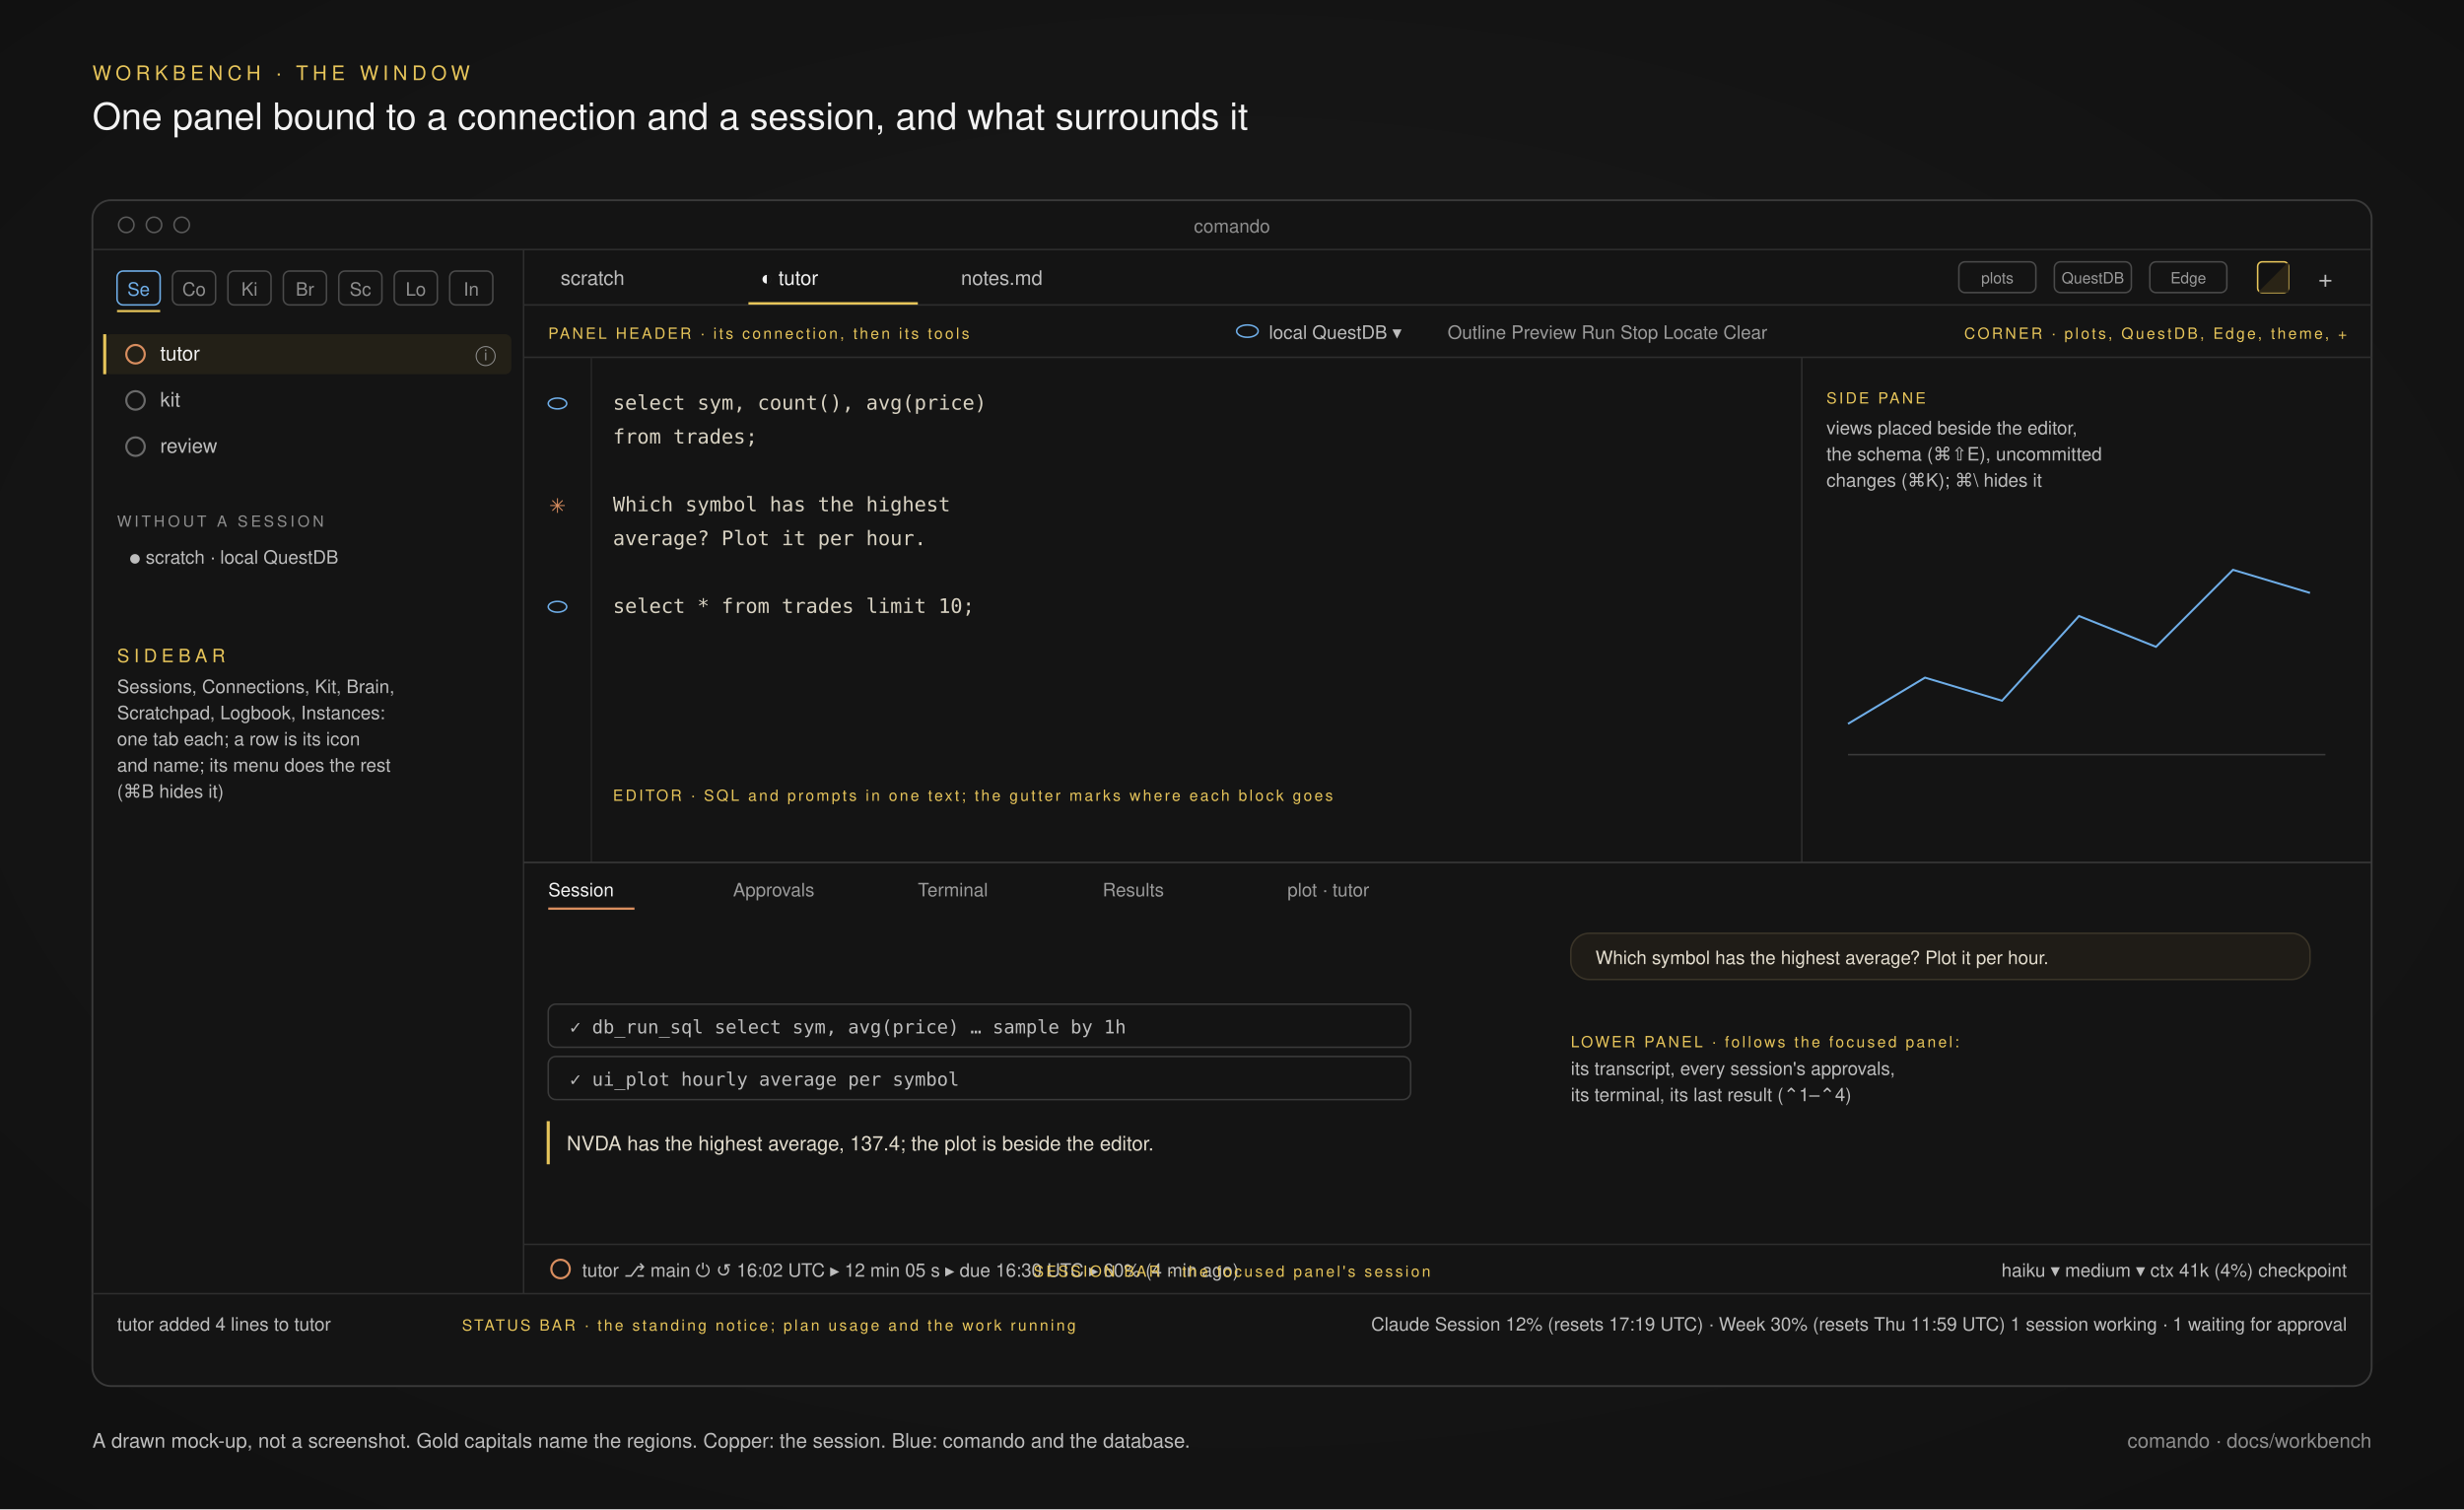
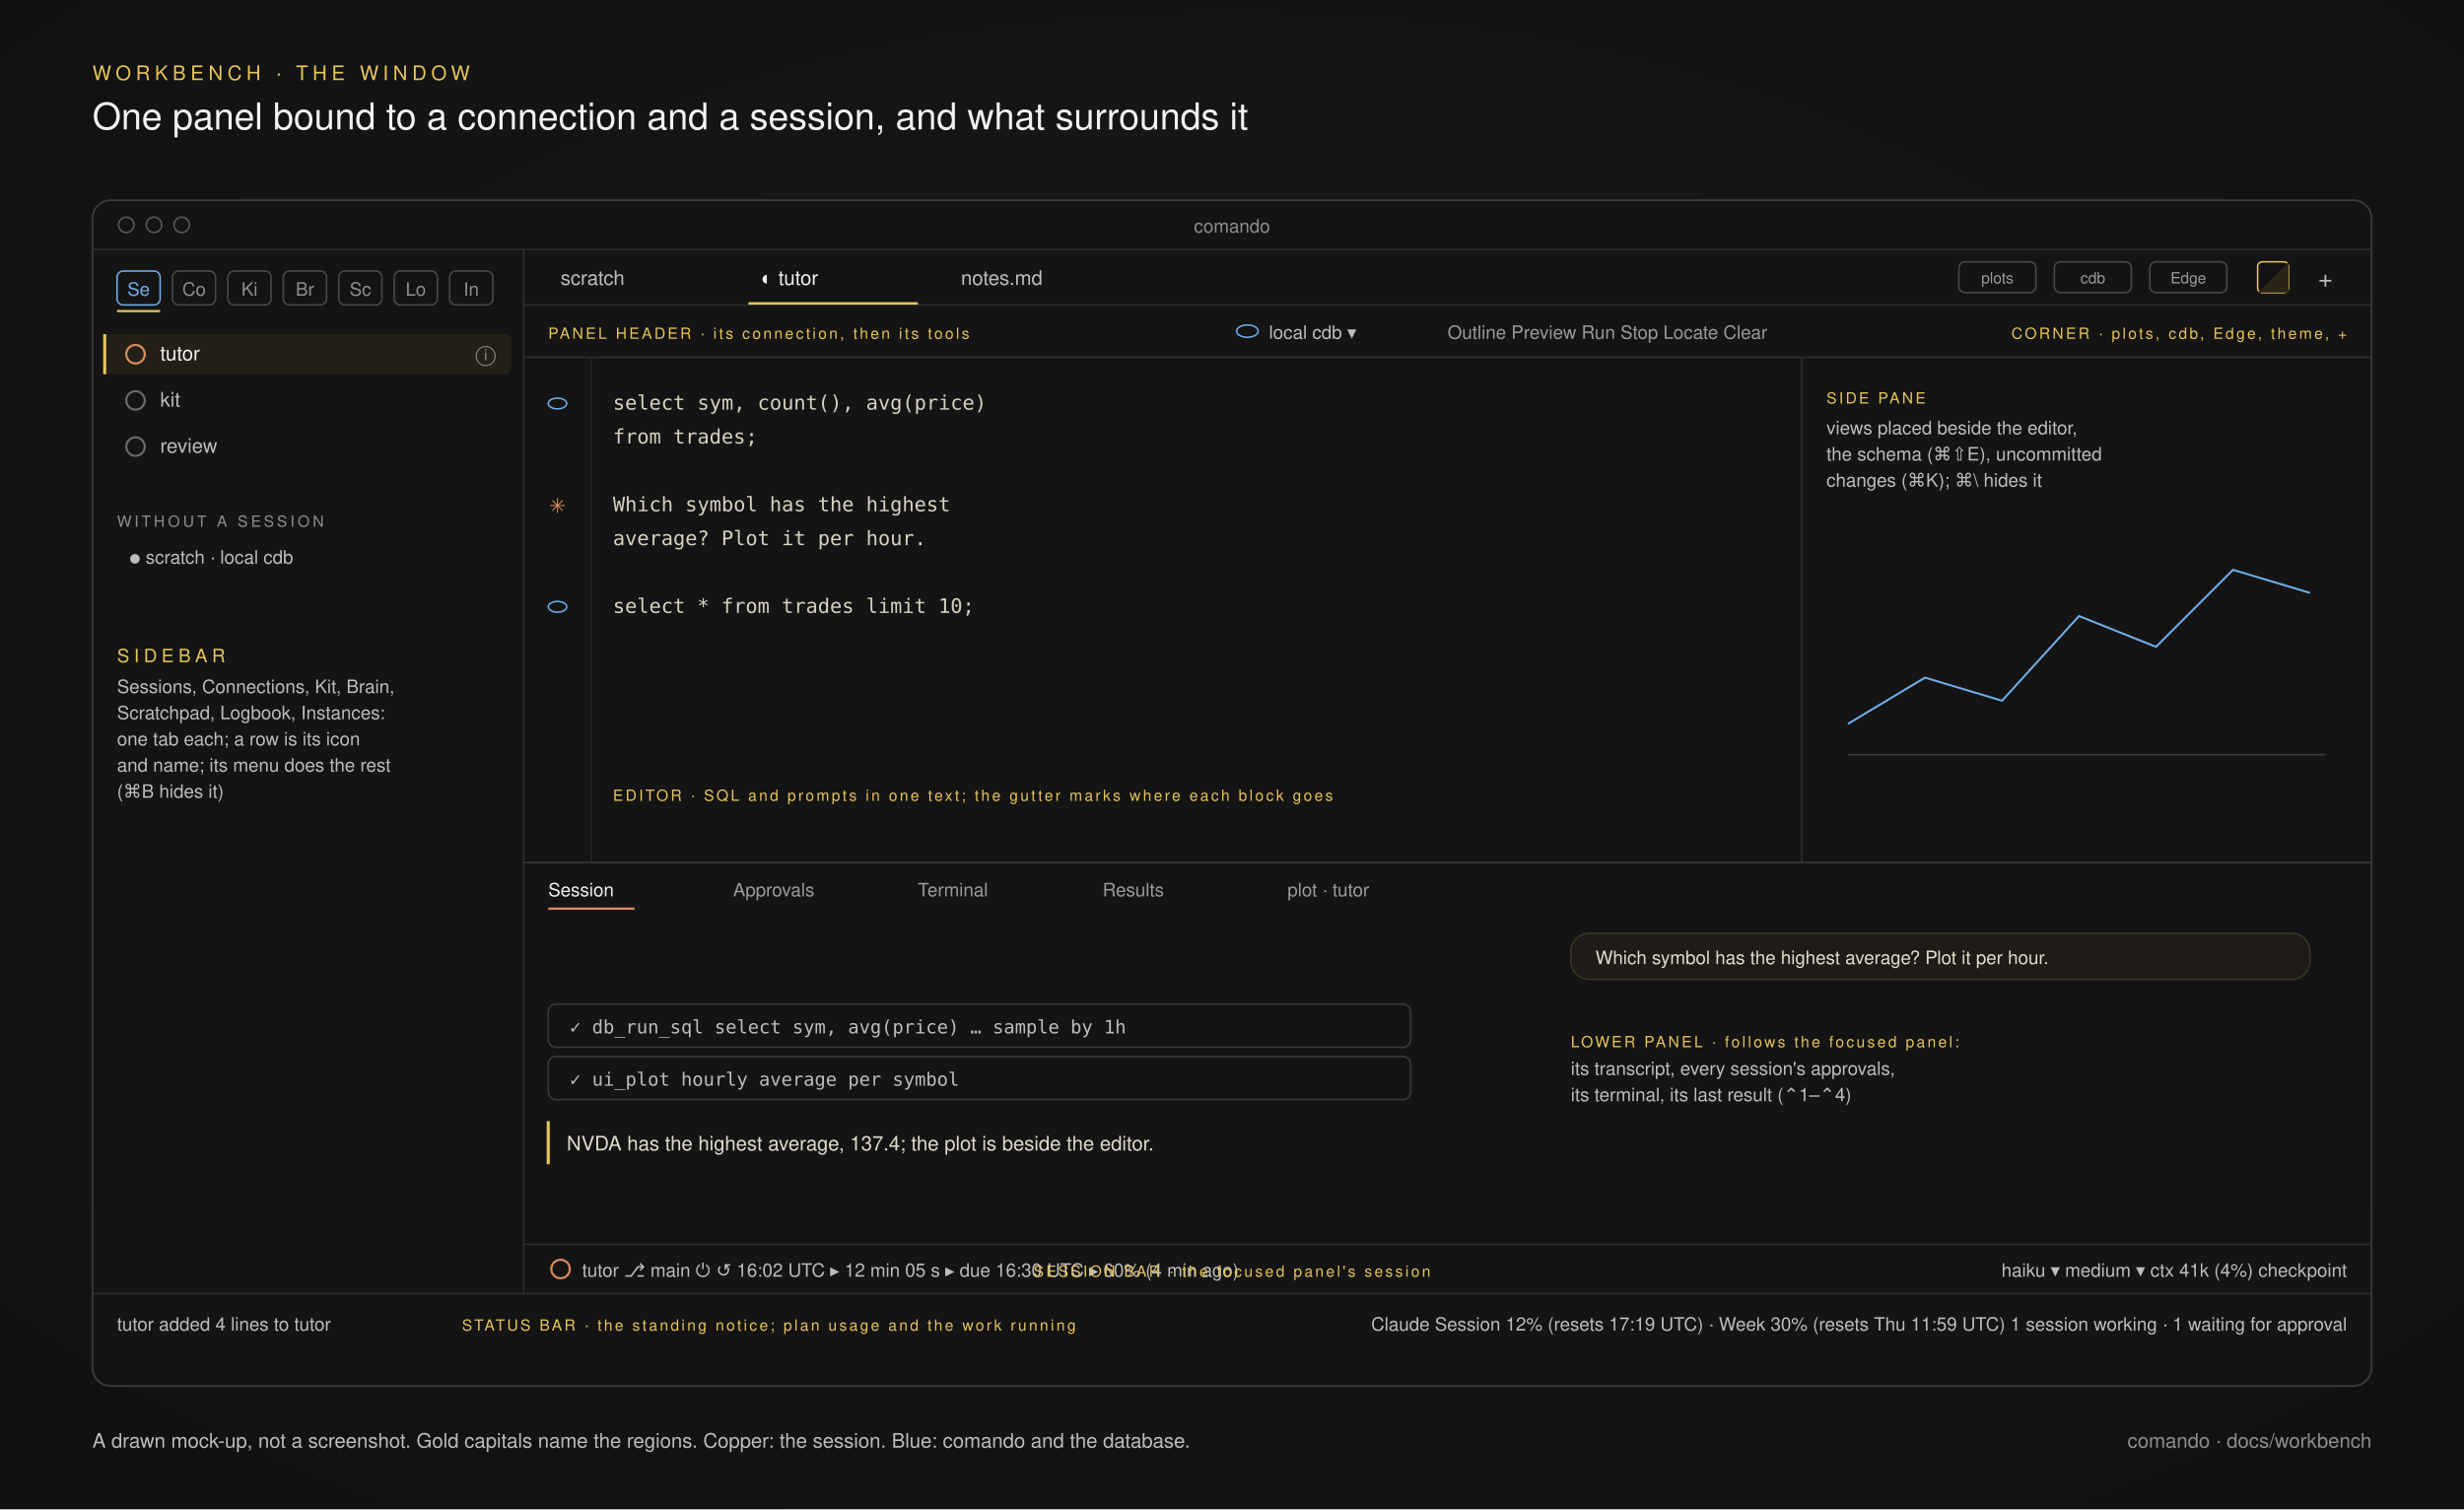
<svg xmlns="http://www.w3.org/2000/svg" width="1600" height="980" viewBox="0 0 1600 980" font-family="Helvetica Neue, Helvetica, Arial, sans-serif">
  <defs>
    <radialGradient id="bg" cx="50%" cy="45%" r="75%">
      <stop offset="0" stop-color="#1B1B1B" />
      <stop offset="1" stop-color="#101010" />
    </radialGradient>
    <marker id="a" viewBox="0 0 10 10" refX="9" refY="5" markerWidth="7" markerHeight="7" orient="auto">
      <path d="M0,1 L9,5 L0,9" fill="none" stroke="#9A9A9A" stroke-width="1.4" />
    </marker>
  </defs>
  <rect width="1600" height="980" fill="url(#bg)" />
  <text x="60" y="52" text-anchor="start" font-size="13" font-weight="500" fill="#E7C55A" letter-spacing="3">WORKBENCH · THE WINDOW</text>
  <text x="60" y="84" text-anchor="start" font-size="24" font-weight="300" fill="#F2F2F2">One panel bound to a connection and a session, and what surrounds it</text>
  <rect x="60" y="130" width="1480" height="770" rx="12" fill="#141414" stroke="#3A3A3A" stroke-width="1.2" />
  <circle cx="82" cy="146" r="5" fill="none" stroke="#5A5A5A" />
  <circle cx="100" cy="146" r="5" fill="none" stroke="#5A5A5A" />
  <circle cx="118" cy="146" r="5" fill="none" stroke="#5A5A5A" />
  <text x="800" y="151" text-anchor="middle" font-size="12" font-weight="300" fill="#8E8E8E">comando</text>
  <line x1="60" y1="162" x2="1540" y2="162" stroke="#2E2E2E" stroke-opacity="1.0" stroke-width="1.0" />
  <line x1="340" y1="162" x2="340" y2="840" stroke="#2E2E2E" stroke-opacity="1.0" stroke-width="1.0" />
  <rect x="76" y="176" width="28" height="22" rx="4" fill="none" stroke="#6FAEE8" />
  <text x="90" y="192" text-anchor="middle" font-size="12" font-weight="300" fill="#6FAEE8">Se</text>
  <rect x="112" y="176" width="28" height="22" rx="4" fill="none" stroke="#4A4A4A" />
  <text x="126" y="192" text-anchor="middle" font-size="12" font-weight="300" fill="#8E8E8E">Co</text>
  <rect x="148" y="176" width="28" height="22" rx="4" fill="none" stroke="#4A4A4A" />
  <text x="162" y="192" text-anchor="middle" font-size="12" font-weight="300" fill="#8E8E8E">Ki</text>
  <rect x="184" y="176" width="28" height="22" rx="4" fill="none" stroke="#4A4A4A" />
  <text x="198" y="192" text-anchor="middle" font-size="12" font-weight="300" fill="#8E8E8E">Br</text>
  <rect x="220" y="176" width="28" height="22" rx="4" fill="none" stroke="#4A4A4A" />
  <text x="234" y="192" text-anchor="middle" font-size="12" font-weight="300" fill="#8E8E8E">Sc</text>
  <rect x="256" y="176" width="28" height="22" rx="4" fill="none" stroke="#4A4A4A" />
  <text x="270" y="192" text-anchor="middle" font-size="12" font-weight="300" fill="#8E8E8E">Lo</text>
  <rect x="292" y="176" width="28" height="22" rx="4" fill="none" stroke="#4A4A4A" />
  <text x="306" y="192" text-anchor="middle" font-size="12" font-weight="300" fill="#8E8E8E">In</text>
  <line x1="76" y1="202" x2="104" y2="202" stroke="#E7C55A" stroke-opacity="1.0" stroke-width="1.4" />
  <rect x="68" y="217" width="264" height="26" rx="4" fill="#232017" stroke="none" />
  <line x1="68" y1="217" x2="68" y2="243" stroke="#E7C55A" stroke-opacity="1.0" stroke-width="2" />
  <circle cx="88" cy="230" r="6" fill="none" stroke="#D98E5F" stroke-width="1.4" />
  <text x="104" y="234" text-anchor="start" font-size="13" font-weight="300" fill="#F2F2F2">tutor</text>
  <circle cx="88" cy="260" r="6" fill="none" stroke="#6A6A6A" stroke-width="1.4" />
  <text x="104" y="264" text-anchor="start" font-size="13" font-weight="300" fill="#BDBDBD">kit</text>
  <circle cx="88" cy="290" r="6" fill="none" stroke="#6A6A6A" stroke-width="1.4" />
  <text x="104" y="294" text-anchor="start" font-size="13" font-weight="300" fill="#BDBDBD">review</text>
  <text x="322" y="234" text-anchor="end" font-size="13" font-weight="300" fill="#8E8E8E">ⓘ</text>
  <text x="76" y="342" text-anchor="start" font-size="10" font-weight="500" fill="#8E8E8E" letter-spacing="2">WITHOUT A SESSION</text>
-   <text x="84" y="366" text-anchor="start" font-size="12" font-weight="300" fill="#BDBDBD">● scratch · local QuestDB</text>
+   <text x="84" y="366" text-anchor="start" font-size="12" font-weight="300" fill="#BDBDBD">● scratch · local cdb</text>
  <text x="76" y="430" text-anchor="start" font-size="12" font-weight="500" fill="#E7C55A" letter-spacing="3">SIDEBAR</text>
  <text x="76" y="450" text-anchor="start" font-size="12" font-weight="300" fill="#BDBDBD">Sessions, Connections, Kit, Brain,</text>
  <text x="76" y="467" text-anchor="start" font-size="12" font-weight="300" fill="#BDBDBD">Scratchpad, Logbook, Instances:</text>
  <text x="76" y="484" text-anchor="start" font-size="12" font-weight="300" fill="#BDBDBD">one tab each; a row is its icon</text>
  <text x="76" y="501" text-anchor="start" font-size="12" font-weight="300" fill="#BDBDBD">and name; its menu does the rest</text>
  <text x="76" y="518" text-anchor="start" font-size="12" font-weight="300" fill="#BDBDBD">(⌘B hides it)</text>
  <line x1="340" y1="198" x2="1540" y2="198" stroke="#2E2E2E" stroke-opacity="1.0" stroke-width="1.0" />
  <text x="364" y="185" text-anchor="start" font-size="13" font-weight="300" fill="#BDBDBD">scratch</text>
  <line x1="486" y1="197" x2="596" y2="197" stroke="#E7C55A" stroke-opacity="1.0" stroke-width="1.6" />
  <text x="494" y="185" text-anchor="start" font-size="13" font-weight="300" fill="#F2F2F2">◐ tutor</text>
  <text x="624" y="185" text-anchor="start" font-size="13" font-weight="300" fill="#BDBDBD">notes.md</text>
  <rect x="1272" y="170" width="50" height="20" rx="4" fill="none" stroke="#4A4A4A" />
  <text x="1297" y="184" text-anchor="middle" font-size="10" font-weight="300" fill="#9A9A9A">plots</text>
  <rect x="1334" y="170" width="50" height="20" rx="4" fill="none" stroke="#4A4A4A" />
-   <text x="1359" y="184" text-anchor="middle" font-size="10" font-weight="300" fill="#9A9A9A">QuestDB</text>
+   <text x="1359" y="184" text-anchor="middle" font-size="10" font-weight="300" fill="#9A9A9A">cdb</text>
  <rect x="1396" y="170" width="50" height="20" rx="4" fill="none" stroke="#4A4A4A" />
  <text x="1421" y="184" text-anchor="middle" font-size="10" font-weight="300" fill="#9A9A9A">Edge</text>
  <rect x="1466" y="170" width="20" height="20" rx="3" fill="#121212" stroke="#E7C55A" />
  <path d="M1466,190 L1486,170 V190 Z" fill="#2A2416" />
  <text x="1510" y="186" text-anchor="middle" font-size="16" font-weight="300" fill="#BDBDBD">+</text>
-   <text x="1524" y="220" text-anchor="end" font-size="10" font-weight="500" fill="#E7C55A" letter-spacing="1.5">CORNER · plots, QuestDB, Edge, theme, +</text>
+   <text x="1524" y="220" text-anchor="end" font-size="10" font-weight="500" fill="#E7C55A" letter-spacing="1.5">CORNER · plots, cdb, Edge, theme, +</text>
  <line x1="340" y1="232" x2="1540" y2="232" stroke="#2E2E2E" stroke-opacity="1.0" stroke-width="1.0" />
  <ellipse cx="810" cy="215" rx="7" ry="4" fill="none" stroke="#6FAEE8" />
-   <text x="824" y="220" text-anchor="start" font-size="12" font-weight="300" fill="#BDBDBD">local QuestDB ▾</text>
+   <text x="824" y="220" text-anchor="start" font-size="12" font-weight="300" fill="#BDBDBD">local cdb ▾</text>
  <text x="940" y="220" text-anchor="start" font-size="12" font-weight="300" fill="#9A9A9A">Outline  Preview  Run  Stop  Locate  Clear</text>
  <text x="356" y="220" text-anchor="start" font-size="10" font-weight="500" fill="#E7C55A" letter-spacing="1.5">PANEL HEADER · its connection, then its tools</text>
  <line x1="1170" y1="232" x2="1170" y2="560" stroke="#2E2E2E" stroke-opacity="1.0" stroke-width="1.0" />
  <line x1="384" y1="232" x2="384" y2="560" stroke="#262626" stroke-opacity="1.0" stroke-width="1.0" />
  <ellipse cx="362" cy="262" rx="6" ry="3.5" fill="none" stroke="#6FAEE8" />
  <text x="398" y="266" text-anchor="start" font-size="13" font-weight="300" fill="#D8D2C2" font-family="Menlo, monospace">select sym, count(), avg(price)</text>
  <text x="398" y="288" text-anchor="start" font-size="13" font-weight="300" fill="#D8D2C2" font-family="Menlo, monospace">  from trades;</text>
  <text x="398" y="310" text-anchor="start" font-size="13" font-weight="300" fill="#D8D2C2" font-family="Menlo, monospace" />
  <text x="362" y="333" text-anchor="middle" font-size="13" font-weight="300" fill="#D98E5F">✳</text>
  <text x="398" y="332" text-anchor="start" font-size="13" font-weight="300" fill="#D8D2C2" font-family="Menlo, monospace">Which symbol has the highest</text>
  <text x="398" y="354" text-anchor="start" font-size="13" font-weight="300" fill="#D8D2C2" font-family="Menlo, monospace">average? Plot it per hour.</text>
  <text x="398" y="376" text-anchor="start" font-size="13" font-weight="300" fill="#D8D2C2" font-family="Menlo, monospace" />
  <ellipse cx="362" cy="394" rx="6" ry="3.5" fill="none" stroke="#6FAEE8" />
  <text x="398" y="398" text-anchor="start" font-size="13" font-weight="300" fill="#D8D2C2" font-family="Menlo, monospace">select * from trades limit 10;</text>
  <text x="398" y="520" text-anchor="start" font-size="10" font-weight="500" fill="#E7C55A" letter-spacing="1.5">EDITOR · SQL and prompts in one text; the gutter marks where each block goes</text>
  <polyline points="1200,470 1250,440 1300,455 1350,400 1400,420 1450,370 1500,385" fill="none" stroke="#6FAEE8" stroke-width="1.3" />
  <line x1="1200" y1="490" x2="1510" y2="490" stroke="#3A3A3A" stroke-opacity="1.0" stroke-width="1.0" />
  <text x="1186" y="262" text-anchor="start" font-size="10" font-weight="500" fill="#E7C55A" letter-spacing="1.5">SIDE PANE</text>
  <text x="1186" y="282" text-anchor="start" font-size="12" font-weight="300" fill="#BDBDBD">views placed beside the editor,</text>
  <text x="1186" y="299" text-anchor="start" font-size="12" font-weight="300" fill="#BDBDBD">the schema (⌘⇧E), uncommitted</text>
  <text x="1186" y="316" text-anchor="start" font-size="12" font-weight="300" fill="#BDBDBD">changes (⌘K); ⌘\ hides it</text>
  <line x1="340" y1="560" x2="1540" y2="560" stroke="#3A3A3A" stroke-opacity="1.0" stroke-width="1.0" />
  <text x="356" y="582" text-anchor="start" font-size="12" font-weight="300" fill="#F2F2F2">Session</text>
  <text x="476" y="582" text-anchor="start" font-size="12" font-weight="300" fill="#9A9A9A">Approvals</text>
  <text x="596" y="582" text-anchor="start" font-size="12" font-weight="300" fill="#9A9A9A">Terminal</text>
  <text x="716" y="582" text-anchor="start" font-size="12" font-weight="300" fill="#9A9A9A">Results</text>
  <text x="836" y="582" text-anchor="start" font-size="12" font-weight="300" fill="#9A9A9A">plot · tutor</text>
  <line x1="356" y1="590" x2="412" y2="590" stroke="#D98E5F" stroke-opacity="1.0" stroke-width="1.5" />
  <rect x="1020" y="606" width="480" height="30" rx="12" fill="#1F1C17" stroke="#3A3428" />
  <text x="1036" y="626" text-anchor="start" font-size="12" font-weight="300" fill="#E2DCCD">Which symbol has the highest average? Plot it per hour.</text>
  <rect x="356" y="652" width="560" height="28" rx="5" fill="none" stroke="#3A3A3A" />
  <text x="370" y="671" text-anchor="start" font-size="12" font-weight="300" fill="#BDBDBD" font-family="Menlo, monospace">✓ db_run_sql  select sym, avg(price) … sample by 1h</text>
  <rect x="356" y="686" width="560" height="28" rx="5" fill="none" stroke="#3A3A3A" />
  <text x="370" y="705" text-anchor="start" font-size="12" font-weight="300" fill="#BDBDBD" font-family="Menlo, monospace">✓ ui_plot  hourly average per symbol</text>
  <line x1="356" y1="728" x2="356" y2="756" stroke="#E7C55A" stroke-opacity="1.0" stroke-width="2" />
  <text x="368" y="747" text-anchor="start" font-size="13" font-weight="300" fill="#E2DCCD">NVDA has the highest average, 137.4; the plot is beside the editor.</text>
  <text x="1020" y="680" text-anchor="start" font-size="10" font-weight="500" fill="#E7C55A" letter-spacing="1.5">LOWER PANEL · follows the focused panel:</text>
  <text x="1020" y="698" text-anchor="start" font-size="12" font-weight="300" fill="#BDBDBD">its transcript, every session's approvals,</text>
  <text x="1020" y="715" text-anchor="start" font-size="12" font-weight="300" fill="#BDBDBD">its terminal, its last result (⌃1–⌃4)</text>
  <line x1="340" y1="808" x2="1540" y2="808" stroke="#2E2E2E" stroke-opacity="1.0" stroke-width="1.0" />
  <circle cx="364" cy="824" r="6" fill="none" stroke="#D98E5F" stroke-width="1.4" />
  <text x="378" y="829" text-anchor="start" font-size="12" font-weight="300" fill="#BDBDBD">tutor  ⎇ main   ⏻   ↺   16:02 UTC ▸ 12 min 05 s ▸ due 16:30 UTC ▸ 60% (4 min ago)</text>
  <text x="1524" y="829" text-anchor="end" font-size="12" font-weight="300" fill="#BDBDBD">haiku ▾   medium ▾   ctx 41k (4%)   checkpoint</text>
  <text x="800" y="829" text-anchor="middle" font-size="10" font-weight="500" fill="#E7C55A" letter-spacing="1.5">SESSION BAR · the focused panel's session</text>
  <line x1="60" y1="840" x2="1540" y2="840" stroke="#2E2E2E" stroke-opacity="1.0" stroke-width="1.0" />
  <text x="76" y="864" text-anchor="start" font-size="12" font-weight="300" fill="#BDBDBD">tutor added 4 lines to tutor</text>
  <text x="1524" y="864" text-anchor="end" font-size="12" font-weight="300" fill="#BDBDBD">Claude Session 12% (resets 17:19 UTC) · Week 30% (resets Thu 11:59 UTC)   1 session working · 1 waiting for approval</text>
  <text x="300" y="864" text-anchor="start" font-size="10" font-weight="500" fill="#E7C55A" letter-spacing="1.5">STATUS BAR · the standing notice; plan usage and the work running</text>
  <text x="60" y="940" text-anchor="start" font-size="13" font-weight="300" fill="#BDBDBD">A drawn mock-up, not a screenshot. Gold capitals name the regions. Copper: the session. Blue: comando and the database.</text>
  <text x="1540" y="940" text-anchor="end" font-size="13" font-weight="300" fill="#8E8E8E">comando · docs/workbench</text>
</svg>
